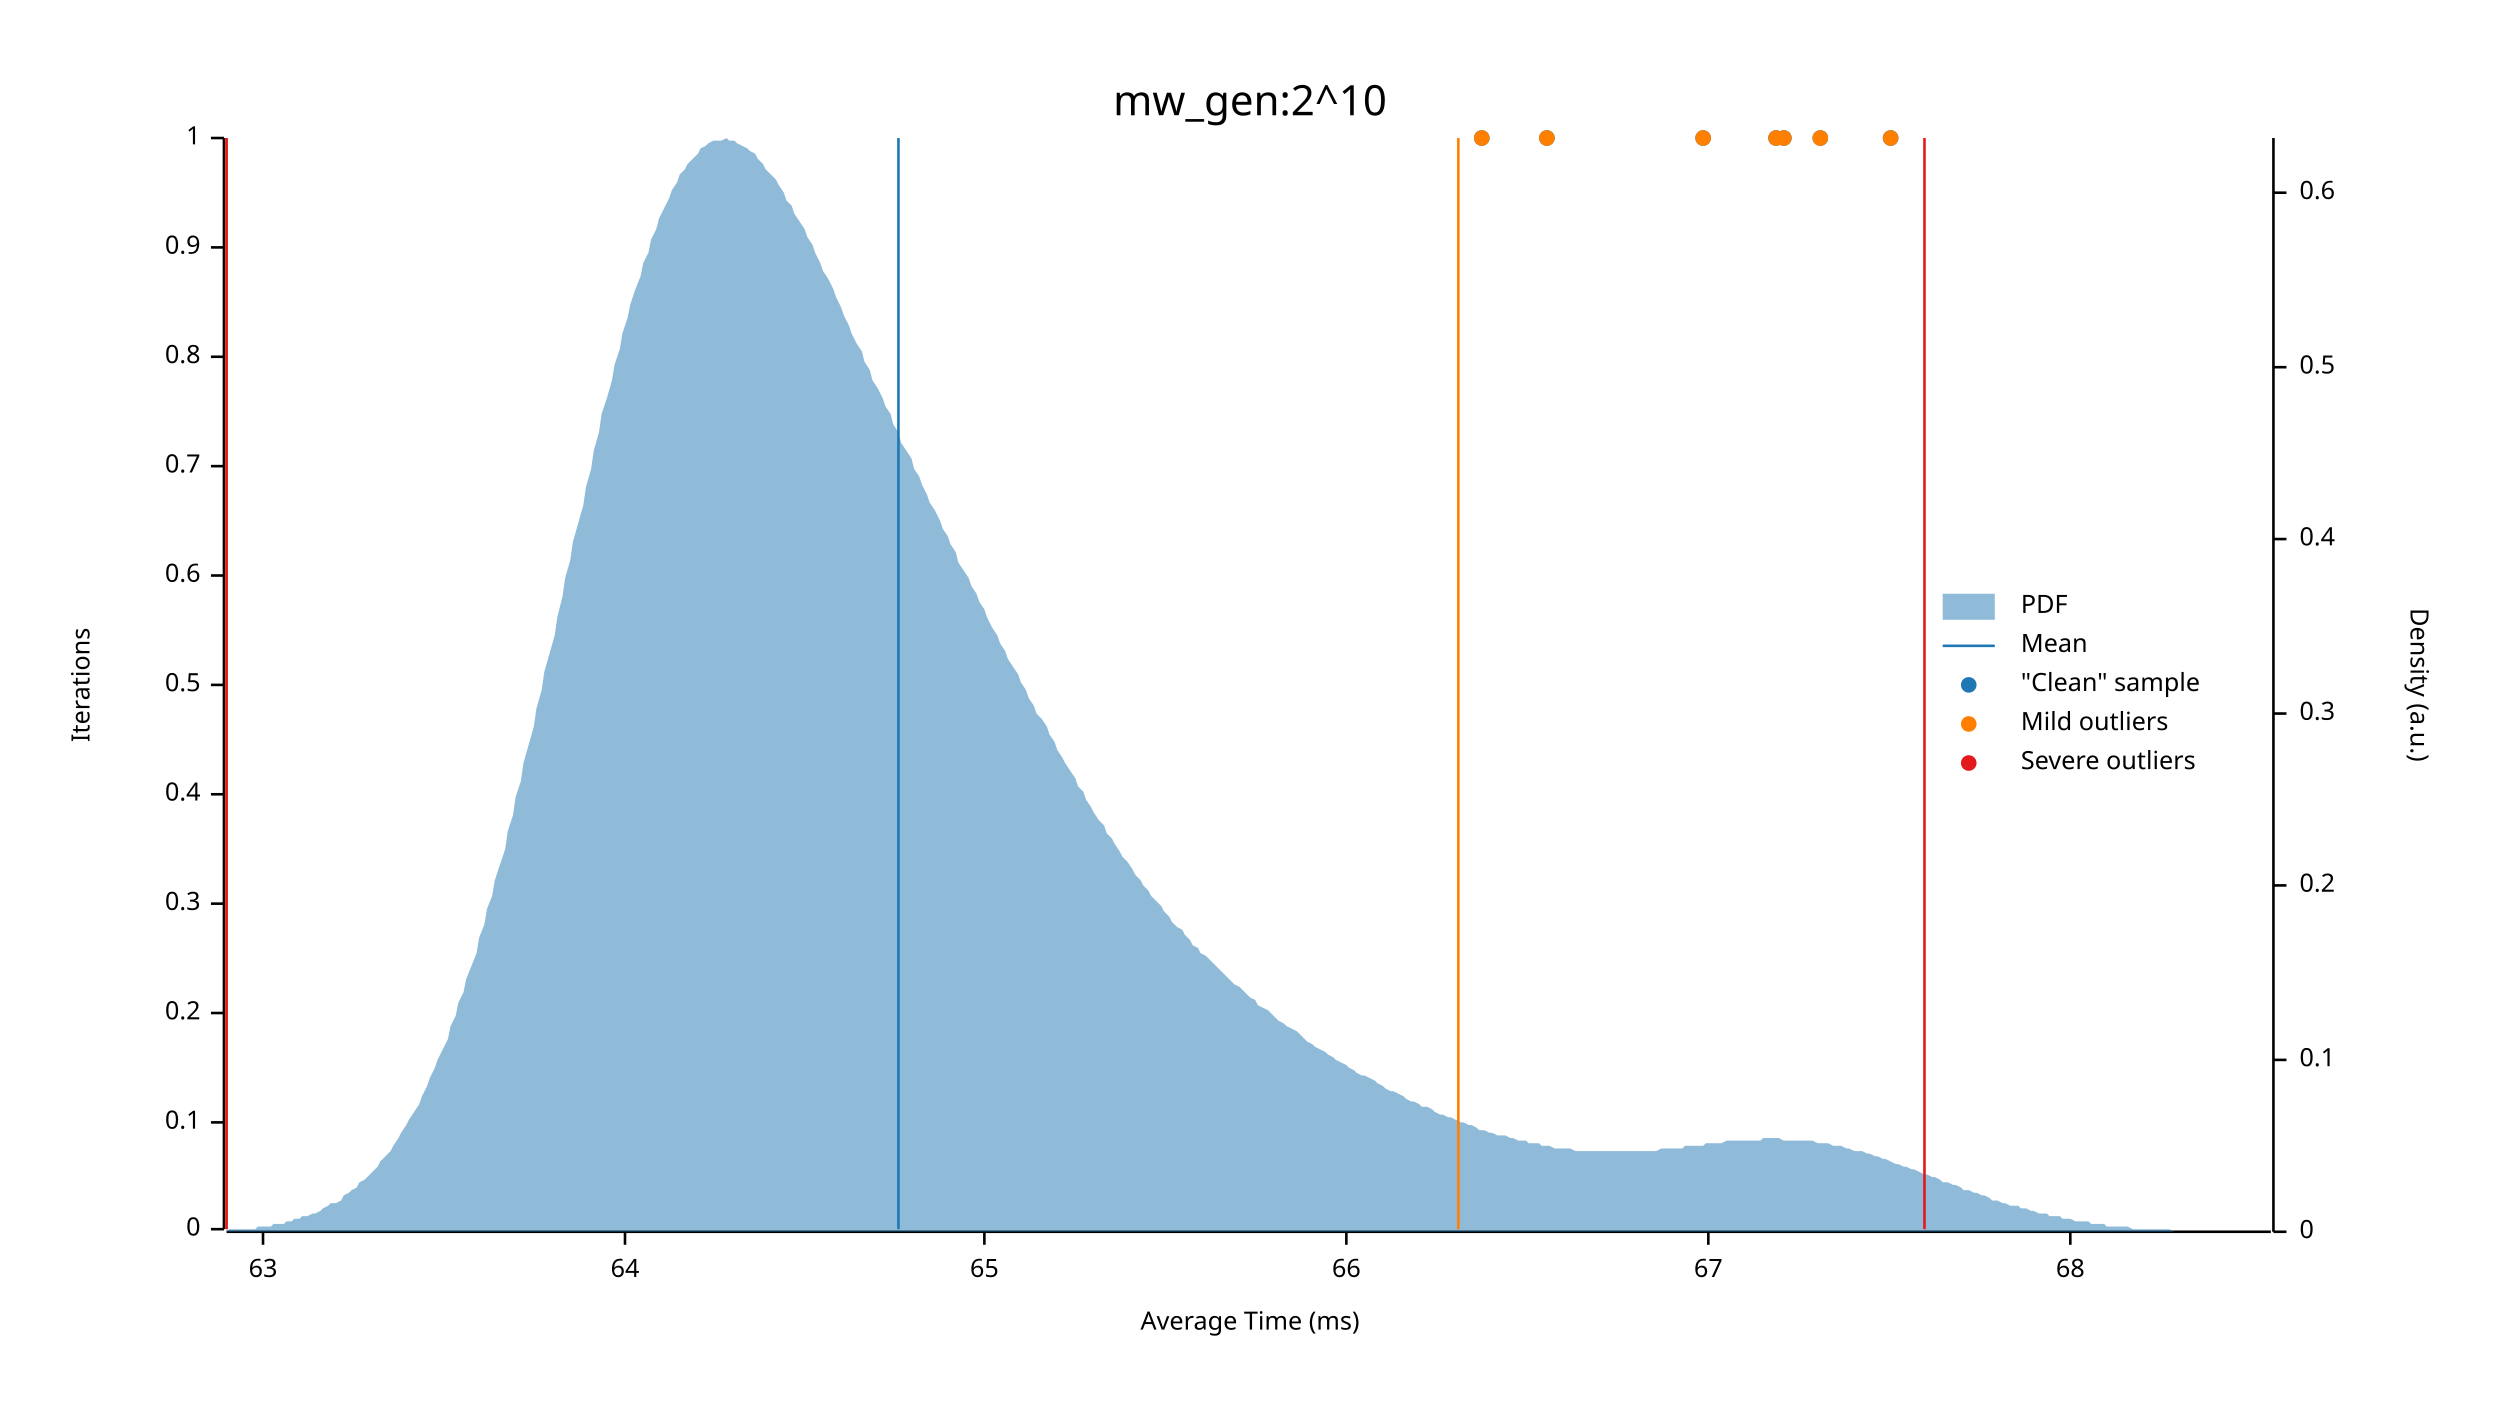
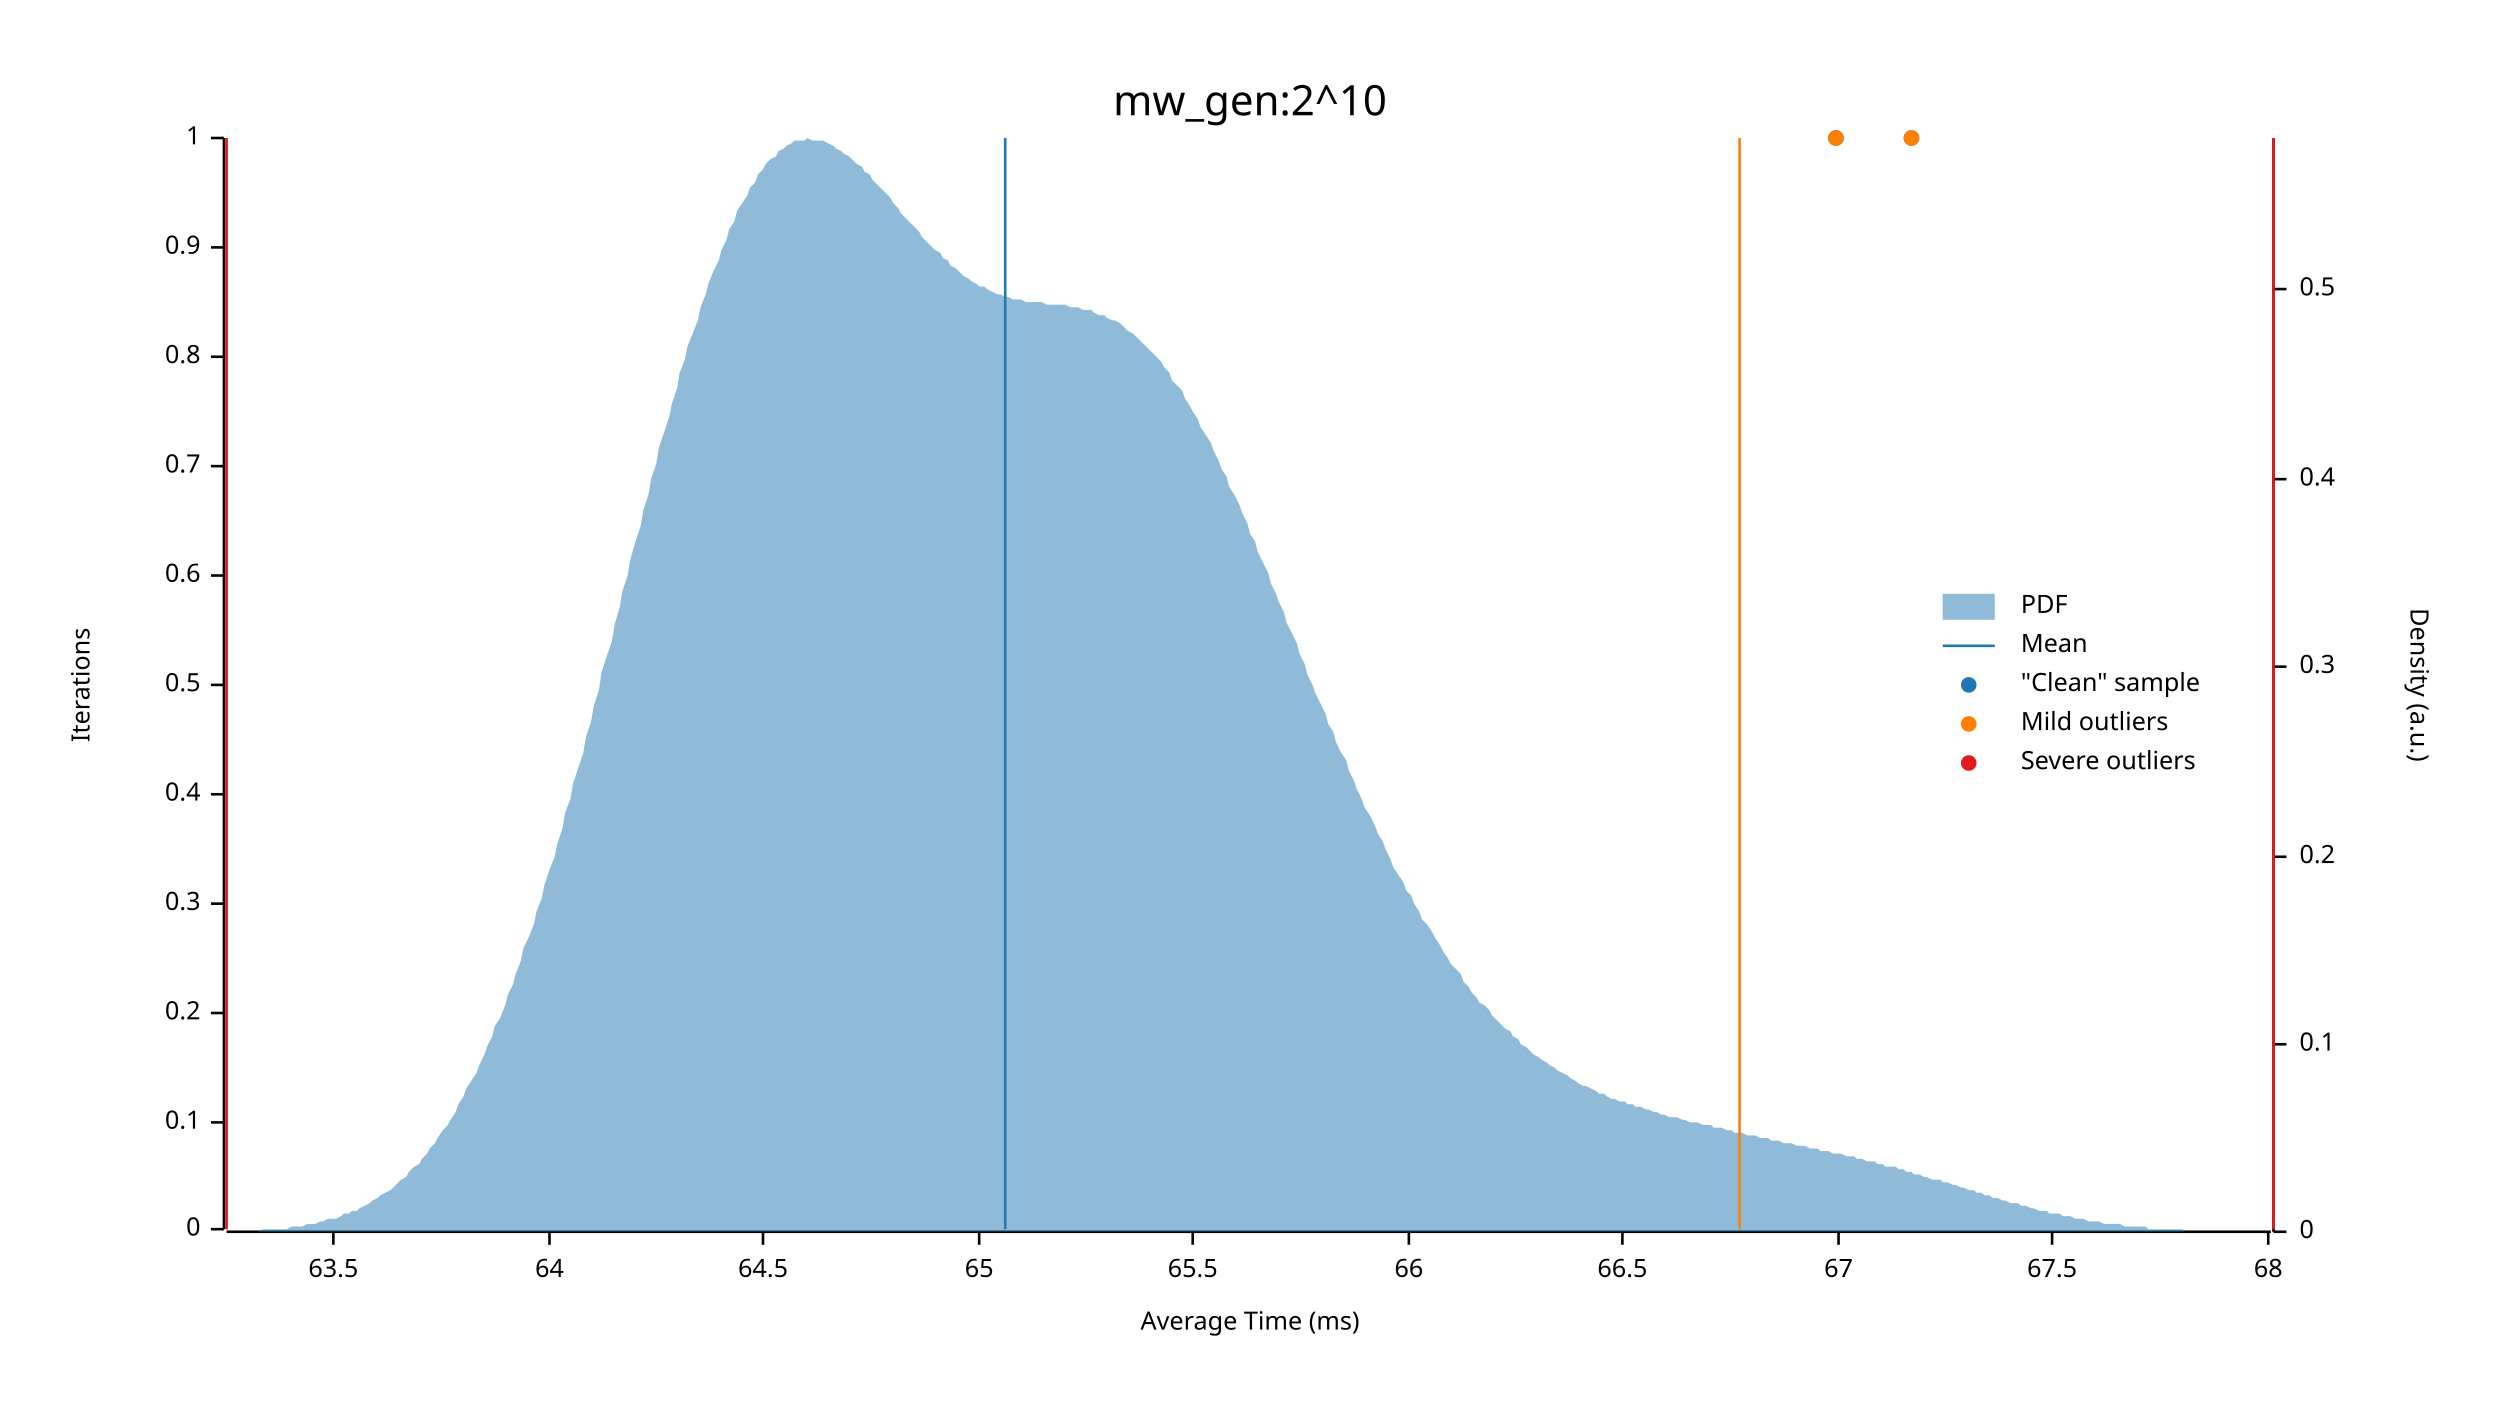
<svg xmlns="http://www.w3.org/2000/svg" width="960" height="540" viewBox="0 0 960 540">
  <text x="480" y="32" dy="0.76em" text-anchor="middle" font-family="sans-serif" font-size="16.129" opacity="1" fill="#000000">
mw_gen:2^10
</text>
  <text x="27" y="263" dy="0.76em" text-anchor="middle" font-family="sans-serif" font-size="9.677" opacity="1" fill="#000000" transform="rotate(270, 27, 263)">
Iterations
</text>
  <text x="480" y="513" dy="-0.5ex" text-anchor="middle" font-family="sans-serif" font-size="9.677" opacity="1" fill="#000000">
Average Time (ms)
</text>
  <polyline fill="none" opacity="1" stroke="#000000" stroke-width="1" points="86,53 86,472 " />
  <text x="77" y="472" dy="0.5ex" text-anchor="end" font-family="sans-serif" font-size="9.677" opacity="1" fill="#000000">
0
</text>
  <polyline fill="none" opacity="1" stroke="#000000" stroke-width="1" points="81,472 86,472 " />
  <text x="77" y="431" dy="0.5ex" text-anchor="end" font-family="sans-serif" font-size="9.677" opacity="1" fill="#000000">
0.1
</text>
  <polyline fill="none" opacity="1" stroke="#000000" stroke-width="1" points="81,431 86,431 " />
  <text x="77" y="389" dy="0.5ex" text-anchor="end" font-family="sans-serif" font-size="9.677" opacity="1" fill="#000000">
0.2
</text>
  <polyline fill="none" opacity="1" stroke="#000000" stroke-width="1" points="81,389 86,389 " />
  <text x="77" y="347" dy="0.5ex" text-anchor="end" font-family="sans-serif" font-size="9.677" opacity="1" fill="#000000">
0.3
</text>
  <polyline fill="none" opacity="1" stroke="#000000" stroke-width="1" points="81,347 86,347 " />
  <text x="77" y="305" dy="0.5ex" text-anchor="end" font-family="sans-serif" font-size="9.677" opacity="1" fill="#000000">
0.4
</text>
  <polyline fill="none" opacity="1" stroke="#000000" stroke-width="1" points="81,305 86,305 " />
  <text x="77" y="263" dy="0.5ex" text-anchor="end" font-family="sans-serif" font-size="9.677" opacity="1" fill="#000000">
0.5
</text>
  <polyline fill="none" opacity="1" stroke="#000000" stroke-width="1" points="81,263 86,263 " />
  <text x="77" y="221" dy="0.5ex" text-anchor="end" font-family="sans-serif" font-size="9.677" opacity="1" fill="#000000">
0.6
</text>
  <polyline fill="none" opacity="1" stroke="#000000" stroke-width="1" points="81,221 86,221 " />
  <text x="77" y="179" dy="0.5ex" text-anchor="end" font-family="sans-serif" font-size="9.677" opacity="1" fill="#000000">
0.7
</text>
  <polyline fill="none" opacity="1" stroke="#000000" stroke-width="1" points="81,179 86,179 " />
  <text x="77" y="137" dy="0.5ex" text-anchor="end" font-family="sans-serif" font-size="9.677" opacity="1" fill="#000000">
0.8
</text>
  <polyline fill="none" opacity="1" stroke="#000000" stroke-width="1" points="81,137 86,137 " />
  <text x="77" y="95" dy="0.5ex" text-anchor="end" font-family="sans-serif" font-size="9.677" opacity="1" fill="#000000">
0.9
</text>
  <polyline fill="none" opacity="1" stroke="#000000" stroke-width="1" points="81,95 86,95 " />
  <text x="77" y="53" dy="0.5ex" text-anchor="end" font-family="sans-serif" font-size="9.677" opacity="1" fill="#000000">
1
</text>
  <polyline fill="none" opacity="1" stroke="#000000" stroke-width="1" points="81,53 86,53 " />
  <polyline fill="none" opacity="1" stroke="#000000" stroke-width="1" points="87,473 872,473 " />
-   <text x="101" y="483" dy="0.76em" text-anchor="middle" font-family="sans-serif" font-size="9.677" opacity="1" fill="#000000">
- 63
+   <text x="128" y="483" dy="0.76em" text-anchor="middle" font-family="sans-serif" font-size="9.677" opacity="1" fill="#000000">
+ 63.5
</text>
-   <polyline fill="none" opacity="1" stroke="#000000" stroke-width="1" points="101,473 101,478 " />
-   <text x="240" y="483" dy="0.76em" text-anchor="middle" font-family="sans-serif" font-size="9.677" opacity="1" fill="#000000">
+   <polyline fill="none" opacity="1" stroke="#000000" stroke-width="1" points="128,473 128,478 " />
+   <text x="211" y="483" dy="0.76em" text-anchor="middle" font-family="sans-serif" font-size="9.677" opacity="1" fill="#000000">
64
</text>
-   <polyline fill="none" opacity="1" stroke="#000000" stroke-width="1" points="240,473 240,478 " />
-   <text x="378" y="483" dy="0.76em" text-anchor="middle" font-family="sans-serif" font-size="9.677" opacity="1" fill="#000000">
+   <polyline fill="none" opacity="1" stroke="#000000" stroke-width="1" points="211,473 211,478 " />
+   <text x="293" y="483" dy="0.76em" text-anchor="middle" font-family="sans-serif" font-size="9.677" opacity="1" fill="#000000">
+ 64.5
+ </text>
+   <polyline fill="none" opacity="1" stroke="#000000" stroke-width="1" points="293,473 293,478 " />
+   <text x="376" y="483" dy="0.76em" text-anchor="middle" font-family="sans-serif" font-size="9.677" opacity="1" fill="#000000">
65
</text>
-   <polyline fill="none" opacity="1" stroke="#000000" stroke-width="1" points="378,473 378,478 " />
-   <text x="517" y="483" dy="0.76em" text-anchor="middle" font-family="sans-serif" font-size="9.677" opacity="1" fill="#000000">
+   <polyline fill="none" opacity="1" stroke="#000000" stroke-width="1" points="376,473 376,478 " />
+   <text x="458" y="483" dy="0.76em" text-anchor="middle" font-family="sans-serif" font-size="9.677" opacity="1" fill="#000000">
+ 65.5
+ </text>
+   <polyline fill="none" opacity="1" stroke="#000000" stroke-width="1" points="458,473 458,478 " />
+   <text x="541" y="483" dy="0.76em" text-anchor="middle" font-family="sans-serif" font-size="9.677" opacity="1" fill="#000000">
66
</text>
-   <polyline fill="none" opacity="1" stroke="#000000" stroke-width="1" points="517,473 517,478 " />
-   <text x="656" y="483" dy="0.76em" text-anchor="middle" font-family="sans-serif" font-size="9.677" opacity="1" fill="#000000">
+   <polyline fill="none" opacity="1" stroke="#000000" stroke-width="1" points="541,473 541,478 " />
+   <text x="623" y="483" dy="0.76em" text-anchor="middle" font-family="sans-serif" font-size="9.677" opacity="1" fill="#000000">
+ 66.5
+ </text>
+   <polyline fill="none" opacity="1" stroke="#000000" stroke-width="1" points="623,473 623,478 " />
+   <text x="706" y="483" dy="0.76em" text-anchor="middle" font-family="sans-serif" font-size="9.677" opacity="1" fill="#000000">
67
</text>
-   <polyline fill="none" opacity="1" stroke="#000000" stroke-width="1" points="656,473 656,478 " />
-   <text x="795" y="483" dy="0.76em" text-anchor="middle" font-family="sans-serif" font-size="9.677" opacity="1" fill="#000000">
+   <polyline fill="none" opacity="1" stroke="#000000" stroke-width="1" points="706,473 706,478 " />
+   <text x="788" y="483" dy="0.76em" text-anchor="middle" font-family="sans-serif" font-size="9.677" opacity="1" fill="#000000">
+ 67.5
+ </text>
+   <polyline fill="none" opacity="1" stroke="#000000" stroke-width="1" points="788,473 788,478 " />
+   <text x="871" y="483" dy="0.76em" text-anchor="middle" font-family="sans-serif" font-size="9.677" opacity="1" fill="#000000">
68
</text>
-   <polyline fill="none" opacity="1" stroke="#000000" stroke-width="1" points="795,473 795,478 " />
+   <polyline fill="none" opacity="1" stroke="#000000" stroke-width="1" points="871,473 871,478 " />
  <text x="933" y="263" dy="0.76em" text-anchor="middle" font-family="sans-serif" font-size="9.677" opacity="1" fill="#000000" transform="rotate(90, 933, 263)">
Density (a.u.)
</text>
  <polyline fill="none" opacity="1" stroke="#000000" stroke-width="1" points="873,53 873,473 " />
  <text x="883" y="473" dy="0.5ex" text-anchor="start" font-family="sans-serif" font-size="9.677" opacity="1" fill="#000000">
0
</text>
  <polyline fill="none" opacity="1" stroke="#000000" stroke-width="1" points="873,473 878,473 " />
-   <text x="883" y="407" dy="0.5ex" text-anchor="start" font-family="sans-serif" font-size="9.677" opacity="1" fill="#000000">
+   <text x="883" y="401" dy="0.5ex" text-anchor="start" font-family="sans-serif" font-size="9.677" opacity="1" fill="#000000">
0.1
</text>
-   <polyline fill="none" opacity="1" stroke="#000000" stroke-width="1" points="873,407 878,407 " />
-   <text x="883" y="340" dy="0.5ex" text-anchor="start" font-family="sans-serif" font-size="9.677" opacity="1" fill="#000000">
+   <polyline fill="none" opacity="1" stroke="#000000" stroke-width="1" points="873,401 878,401 " />
+   <text x="883" y="329" dy="0.5ex" text-anchor="start" font-family="sans-serif" font-size="9.677" opacity="1" fill="#000000">
0.2
</text>
-   <polyline fill="none" opacity="1" stroke="#000000" stroke-width="1" points="873,340 878,340 " />
-   <text x="883" y="274" dy="0.5ex" text-anchor="start" font-family="sans-serif" font-size="9.677" opacity="1" fill="#000000">
+   <polyline fill="none" opacity="1" stroke="#000000" stroke-width="1" points="873,329 878,329 " />
+   <text x="883" y="256" dy="0.5ex" text-anchor="start" font-family="sans-serif" font-size="9.677" opacity="1" fill="#000000">
0.3
</text>
-   <polyline fill="none" opacity="1" stroke="#000000" stroke-width="1" points="873,274 878,274 " />
-   <text x="883" y="207" dy="0.5ex" text-anchor="start" font-family="sans-serif" font-size="9.677" opacity="1" fill="#000000">
+   <polyline fill="none" opacity="1" stroke="#000000" stroke-width="1" points="873,256 878,256 " />
+   <text x="883" y="184" dy="0.5ex" text-anchor="start" font-family="sans-serif" font-size="9.677" opacity="1" fill="#000000">
0.4
</text>
-   <polyline fill="none" opacity="1" stroke="#000000" stroke-width="1" points="873,207 878,207 " />
-   <text x="883" y="141" dy="0.5ex" text-anchor="start" font-family="sans-serif" font-size="9.677" opacity="1" fill="#000000">
+   <polyline fill="none" opacity="1" stroke="#000000" stroke-width="1" points="873,184 878,184 " />
+   <text x="883" y="111" dy="0.5ex" text-anchor="start" font-family="sans-serif" font-size="9.677" opacity="1" fill="#000000">
0.5
</text>
-   <polyline fill="none" opacity="1" stroke="#000000" stroke-width="1" points="873,141 878,141 " />
-   <text x="883" y="74" dy="0.5ex" text-anchor="start" font-family="sans-serif" font-size="9.677" opacity="1" fill="#000000">
- 0.6
- </text>
-   <polyline fill="none" opacity="1" stroke="#000000" stroke-width="1" points="873,74 878,74 " />
-   <polygon opacity="0.5" fill="#1F78B4" points="87,473 88,472 90,472 91,472 93,472 94,472 96,472 98,472 99,471 101,471 102,471 104,471 105,470 107,470 109,470 110,469 112,469 113,468 115,468 116,467 118,467 120,466 121,466 123,465 124,464 126,463 127,462 129,462 131,461 132,459 134,458 135,457 137,456 138,454 140,453 142,451 143,450 145,448 146,446 148,444 150,442 151,440 153,437 154,435 156,432 157,430 159,427 161,424 162,421 164,417 165,414 167,410 168,407 170,403 172,399 173,394 175,390 176,385 178,381 179,376 181,371 183,366 184,360 186,355 187,349 189,344 190,338 192,332 194,326 195,319 197,313 198,306 200,300 201,293 203,286 205,279 206,272 208,265 209,258 211,251 213,244 214,237 216,229 217,222 219,215 220,208 222,201 224,194 225,187 227,180 228,173 230,166 231,159 233,153 235,146 236,140 238,134 239,128 241,122 242,117 244,111 246,106 247,101 249,97 250,92 252,88 253,84 255,80 257,76 258,73 260,70 261,67 263,65 264,63 266,61 268,59 269,57 271,56 272,55 274,54 276,54 277,54 279,53 280,54 282,54 283,55 285,56 287,57 288,58 290,59 291,61 293,63 294,65 296,67 298,69 299,71 301,74 302,77 304,79 305,82 307,85 309,88 310,91 312,94 313,97 315,101 316,104 318,107 320,111 321,114 323,118 324,121 326,125 327,128 329,132 331,135 332,139 334,142 335,146 337,149 339,153 340,156 342,159 343,163 345,166 346,170 348,173 350,176 351,180 353,183 354,186 356,190 357,193 359,196 361,200 362,203 364,206 365,209 367,212 368,216 370,219 372,222 373,225 375,228 376,231 378,234 379,237 381,241 383,244 384,247 386,250 387,253 389,256 391,259 392,262 394,265 395,268 397,271 398,274 400,276 402,279 403,282 405,285 406,288 408,291 409,293 411,296 413,299 414,302 416,304 417,307 419,310 420,312 422,315 424,317 425,320 427,322 428,324 430,327 431,329 433,331 435,334 436,336 438,338 439,340 441,342 442,344 444,346 446,348 447,350 449,352 450,354 452,356 454,357 455,359 457,361 458,363 460,364 461,366 463,367 465,369 466,370 468,372 469,373 471,375 472,376 474,378 476,379 477,380 479,382 480,383 482,384 483,386 485,387 487,388 488,389 490,391 491,392 493,393 494,394 496,395 498,396 499,397 501,399 502,400 504,401 505,402 507,403 509,404 510,405 512,406 513,407 515,408 517,409 518,410 520,411 521,412 523,413 524,413 526,414 528,415 529,416 531,417 532,418 534,419 535,419 537,420 539,421 540,422 542,423 543,423 545,424 546,425 548,425 550,426 551,427 553,428 554,428 556,429 557,429 559,430 561,431 562,431 564,432 565,432 567,433 568,434 570,434 572,435 573,435 575,436 576,436 578,436 580,437 581,437 583,438 584,438 586,438 587,439 589,439 591,439 592,440 594,440 595,440 597,441 598,441 600,441 602,441 603,441 605,442 606,442 608,442 609,442 611,442 613,442 614,442 616,442 617,442 619,442 620,442 622,442 624,442 625,442 627,442 628,442 630,442 632,442 633,442 635,442 636,442 638,441 639,441 641,441 643,441 644,441 646,441 647,440 649,440 650,440 652,440 654,440 655,439 657,439 658,439 660,439 661,439 663,438 665,438 666,438 668,438 669,438 671,438 672,438 674,438 676,438 677,437 679,437 680,437 682,437 683,437 685,438 687,438 688,438 690,438 691,438 693,438 695,438 696,438 698,439 699,439 701,439 702,439 704,440 706,440 707,440 709,441 710,441 712,442 713,442 715,442 717,443 718,443 720,444 721,444 723,445 724,445 726,446 728,447 729,447 731,448 732,448 734,449 735,449 737,450 739,451 740,451 742,452 743,452 745,453 746,454 748,454 750,455 751,455 753,456 754,457 756,457 758,458 759,458 761,459 762,459 764,460 765,461 767,461 769,462 770,462 772,463 773,463 775,463 776,464 778,464 780,465 781,465 783,466 784,466 786,466 787,467 789,467 791,467 792,468 794,468 795,468 797,469 798,469 800,469 802,469 803,470 805,470 806,470 808,470 809,471 811,471 813,471 814,471 816,471 817,471 819,472 821,472 822,472 824,472 825,472 827,472 828,472 830,472 832,472 833,472 835,473 836,473 838,473 839,473 841,473 843,473 844,473 846,473 847,473 849,473 850,473 852,473 854,473 855,473 857,473 858,473 860,473 861,473 863,473 865,473 866,473 868,473 869,473 871,473 873,473 873,473 87,473 " />
-   <polyline fill="none" opacity="1" stroke="#1F78B4" stroke-width="1" points="345,472 345,53 " />
+   <polyline fill="none" opacity="1" stroke="#000000" stroke-width="1" points="873,111 878,111 " />
+   <polygon opacity="0.5" fill="#1F78B4" points="87,473 88,473 90,473 91,473 93,473 94,473 96,473 98,473 99,473 101,472 102,472 104,472 105,472 107,472 109,472 110,472 112,471 113,471 115,471 116,471 118,470 120,470 121,470 123,469 124,469 126,468 127,468 129,468 131,467 132,466 134,466 135,465 137,465 138,464 140,463 142,462 143,461 145,460 146,459 148,458 150,457 151,456 153,454 154,453 156,452 157,450 159,448 161,447 162,445 164,443 165,441 167,439 168,437 170,434 172,432 173,430 175,427 176,424 178,421 179,418 181,415 183,412 184,409 186,405 187,402 189,398 190,394 192,391 194,386 195,382 197,378 198,374 200,369 201,364 203,360 205,355 206,350 208,345 209,340 211,334 213,329 214,324 216,318 217,312 219,307 220,301 222,295 224,289 225,283 227,277 228,271 230,265 231,258 233,252 235,246 236,240 238,233 239,227 241,221 242,215 244,208 246,202 247,196 249,190 250,184 252,178 253,172 255,166 257,160 258,155 260,149 261,143 263,138 264,133 266,128 268,123 269,118 271,113 272,109 274,104 276,100 277,96 279,92 280,88 282,85 283,81 285,78 287,75 288,72 290,70 291,67 293,65 294,63 296,61 298,60 299,58 301,57 302,56 304,55 305,54 307,54 309,54 310,53 312,54 313,54 315,54 316,54 318,55 320,56 321,57 323,58 324,59 326,60 327,61 329,63 331,64 332,66 334,67 335,69 337,71 339,73 340,74 342,76 343,78 345,80 346,82 348,84 350,86 351,87 353,89 354,91 356,93 357,94 359,96 361,97 362,99 364,100 365,102 367,103 368,104 370,106 372,107 373,108 375,109 376,110 378,110 379,111 381,112 383,113 384,113 386,114 387,114 389,115 391,115 392,115 394,116 395,116 397,116 398,116 400,116 402,117 403,117 405,117 406,117 408,117 409,117 411,118 413,118 414,118 416,119 417,119 419,119 420,120 422,121 424,121 425,122 427,123 428,123 430,124 431,125 433,127 435,128 436,129 438,131 439,132 441,134 442,135 444,137 446,139 447,141 449,143 450,146 452,148 454,150 455,153 457,156 458,158 460,161 461,164 463,167 465,170 466,173 468,177 469,180 471,183 472,187 474,190 476,194 477,197 479,201 480,205 482,208 483,212 485,216 487,220 488,224 490,228 491,231 493,235 494,239 496,243 498,247 499,251 501,255 502,259 504,263 505,266 507,270 509,274 510,278 512,281 513,285 515,289 517,292 518,296 520,300 521,303 523,307 524,310 526,313 528,317 529,320 531,323 532,326 534,330 535,333 537,336 539,339 540,342 542,344 543,347 545,350 546,353 548,355 550,358 551,360 553,363 554,365 556,368 557,370 559,372 561,374 562,377 564,379 565,381 567,383 568,385 570,386 572,388 573,390 575,392 576,393 578,395 580,396 581,398 583,399 584,401 586,402 587,403 589,405 591,406 592,407 594,408 595,409 597,410 598,411 600,412 602,413 603,414 605,415 606,416 608,417 609,417 611,418 613,419 614,420 616,420 617,421 619,422 620,422 622,423 624,423 625,424 627,424 628,425 630,425 632,426 633,426 635,427 636,427 638,428 639,428 641,429 643,429 644,429 646,430 647,430 649,431 650,431 652,431 654,432 655,432 657,432 658,433 660,433 661,433 663,434 665,434 666,435 668,435 669,435 671,436 672,436 674,436 676,437 677,437 679,437 680,438 682,438 683,438 685,439 687,439 688,439 690,440 691,440 693,440 695,441 696,441 698,441 699,442 701,442 702,442 704,443 706,443 707,443 709,444 710,444 712,444 713,445 715,445 717,446 718,446 720,446 721,447 723,447 724,448 726,448 728,448 729,449 731,449 732,450 734,450 735,451 737,451 739,452 740,452 742,453 743,453 745,453 746,454 748,454 750,455 751,455 753,456 754,456 756,457 758,457 759,458 761,458 762,459 764,459 765,460 767,460 769,461 770,461 772,462 773,462 775,462 776,463 778,463 780,464 781,464 783,465 784,465 786,465 787,466 789,466 791,466 792,467 794,467 795,467 797,468 798,468 800,468 802,469 803,469 805,469 806,469 808,470 809,470 811,470 813,470 814,470 816,471 817,471 819,471 821,471 822,471 824,471 825,472 827,472 828,472 830,472 832,472 833,472 835,472 836,472 838,472 839,473 841,473 843,473 844,473 846,473 847,473 849,473 850,473 852,473 854,473 855,473 857,473 858,473 860,473 861,473 863,473 865,473 866,473 868,473 869,473 871,473 873,473 873,473 87,473 " />
+   <polyline fill="none" opacity="1" stroke="#1F78B4" stroke-width="1" points="386,472 386,53 " />
  <polyline fill="none" opacity="1" stroke="#FF7F00" stroke-width="1" points="87,472 87,53 " />
-   <polyline fill="none" opacity="1" stroke="#FF7F00" stroke-width="1" points="560,472 560,53 " />
+   <polyline fill="none" opacity="1" stroke="#FF7F00" stroke-width="1" points="668,472 668,53 " />
  <polyline fill="none" opacity="1" stroke="#E31A1C" stroke-width="1" points="87,472 87,53 " />
-   <polyline fill="none" opacity="1" stroke="#E31A1C" stroke-width="1" points="739,472 739,53 " />
-   <circle cx="654" cy="53" r="3" opacity="1" fill="#1F78B4" stroke="none" stroke-width="1" />
-   <circle cx="682" cy="53" r="3" opacity="1" fill="#1F78B4" stroke="none" stroke-width="1" />
-   <circle cx="569" cy="53" r="3" opacity="1" fill="#1F78B4" stroke="none" stroke-width="1" />
-   <circle cx="685" cy="53" r="3" opacity="1" fill="#1F78B4" stroke="none" stroke-width="1" />
-   <circle cx="726" cy="53" r="3" opacity="1" fill="#1F78B4" stroke="none" stroke-width="1" />
-   <circle cx="594" cy="53" r="3" opacity="1" fill="#1F78B4" stroke="none" stroke-width="1" />
-   <circle cx="699" cy="53" r="3" opacity="1" fill="#1F78B4" stroke="none" stroke-width="1" />
-   <circle cx="654" cy="53" r="3" opacity="1" fill="#FF7F00" stroke="none" stroke-width="1" />
-   <circle cx="682" cy="53" r="3" opacity="1" fill="#FF7F00" stroke="none" stroke-width="1" />
-   <circle cx="569" cy="53" r="3" opacity="1" fill="#FF7F00" stroke="none" stroke-width="1" />
-   <circle cx="685" cy="53" r="3" opacity="1" fill="#FF7F00" stroke="none" stroke-width="1" />
-   <circle cx="726" cy="53" r="3" opacity="1" fill="#FF7F00" stroke="none" stroke-width="1" />
-   <circle cx="594" cy="53" r="3" opacity="1" fill="#FF7F00" stroke="none" stroke-width="1" />
-   <circle cx="699" cy="53" r="3" opacity="1" fill="#FF7F00" stroke="none" stroke-width="1" />
+   <polyline fill="none" opacity="1" stroke="#E31A1C" stroke-width="1" points="873,472 873,53 " />
+   <circle cx="734" cy="53" r="3" opacity="1" fill="#1F78B4" stroke="none" stroke-width="1" />
+   <circle cx="705" cy="53" r="3" opacity="1" fill="#1F78B4" stroke="none" stroke-width="1" />
+   <circle cx="734" cy="53" r="3" opacity="1" fill="#FF7F00" stroke="none" stroke-width="1" />
+   <circle cx="705" cy="53" r="3" opacity="1" fill="#FF7F00" stroke="none" stroke-width="1" />
  <text x="776" y="228" dy="0.76em" text-anchor="start" font-family="sans-serif" font-size="9.677" opacity="1" fill="#000000">
PDF
</text>
  <text x="776" y="243" dy="0.76em" text-anchor="start" font-family="sans-serif" font-size="9.677" opacity="1" fill="#000000">
Mean
</text>
  <text x="776" y="258" dy="0.76em" text-anchor="start" font-family="sans-serif" font-size="9.677" opacity="1" fill="#000000">
"Clean" sample
</text>
  <text x="776" y="273" dy="0.76em" text-anchor="start" font-family="sans-serif" font-size="9.677" opacity="1" fill="#000000">
Mild outliers
</text>
  <text x="776" y="288" dy="0.76em" text-anchor="start" font-family="sans-serif" font-size="9.677" opacity="1" fill="#000000">
Severe outliers
</text>
  <rect x="746" y="228" width="20" height="10" opacity="0.5" fill="#1F78B4" stroke="none" />
  <polyline fill="none" opacity="1" stroke="#1F78B4" stroke-width="1" points="746,248 766,248 " />
  <circle cx="756" cy="263" r="3" opacity="1" fill="#1F78B4" stroke="none" stroke-width="1" />
  <circle cx="756" cy="278" r="3" opacity="1" fill="#FF7F00" stroke="none" stroke-width="1" />
  <circle cx="756" cy="293" r="3" opacity="1" fill="#E31A1C" stroke="none" stroke-width="1" />
</svg>
